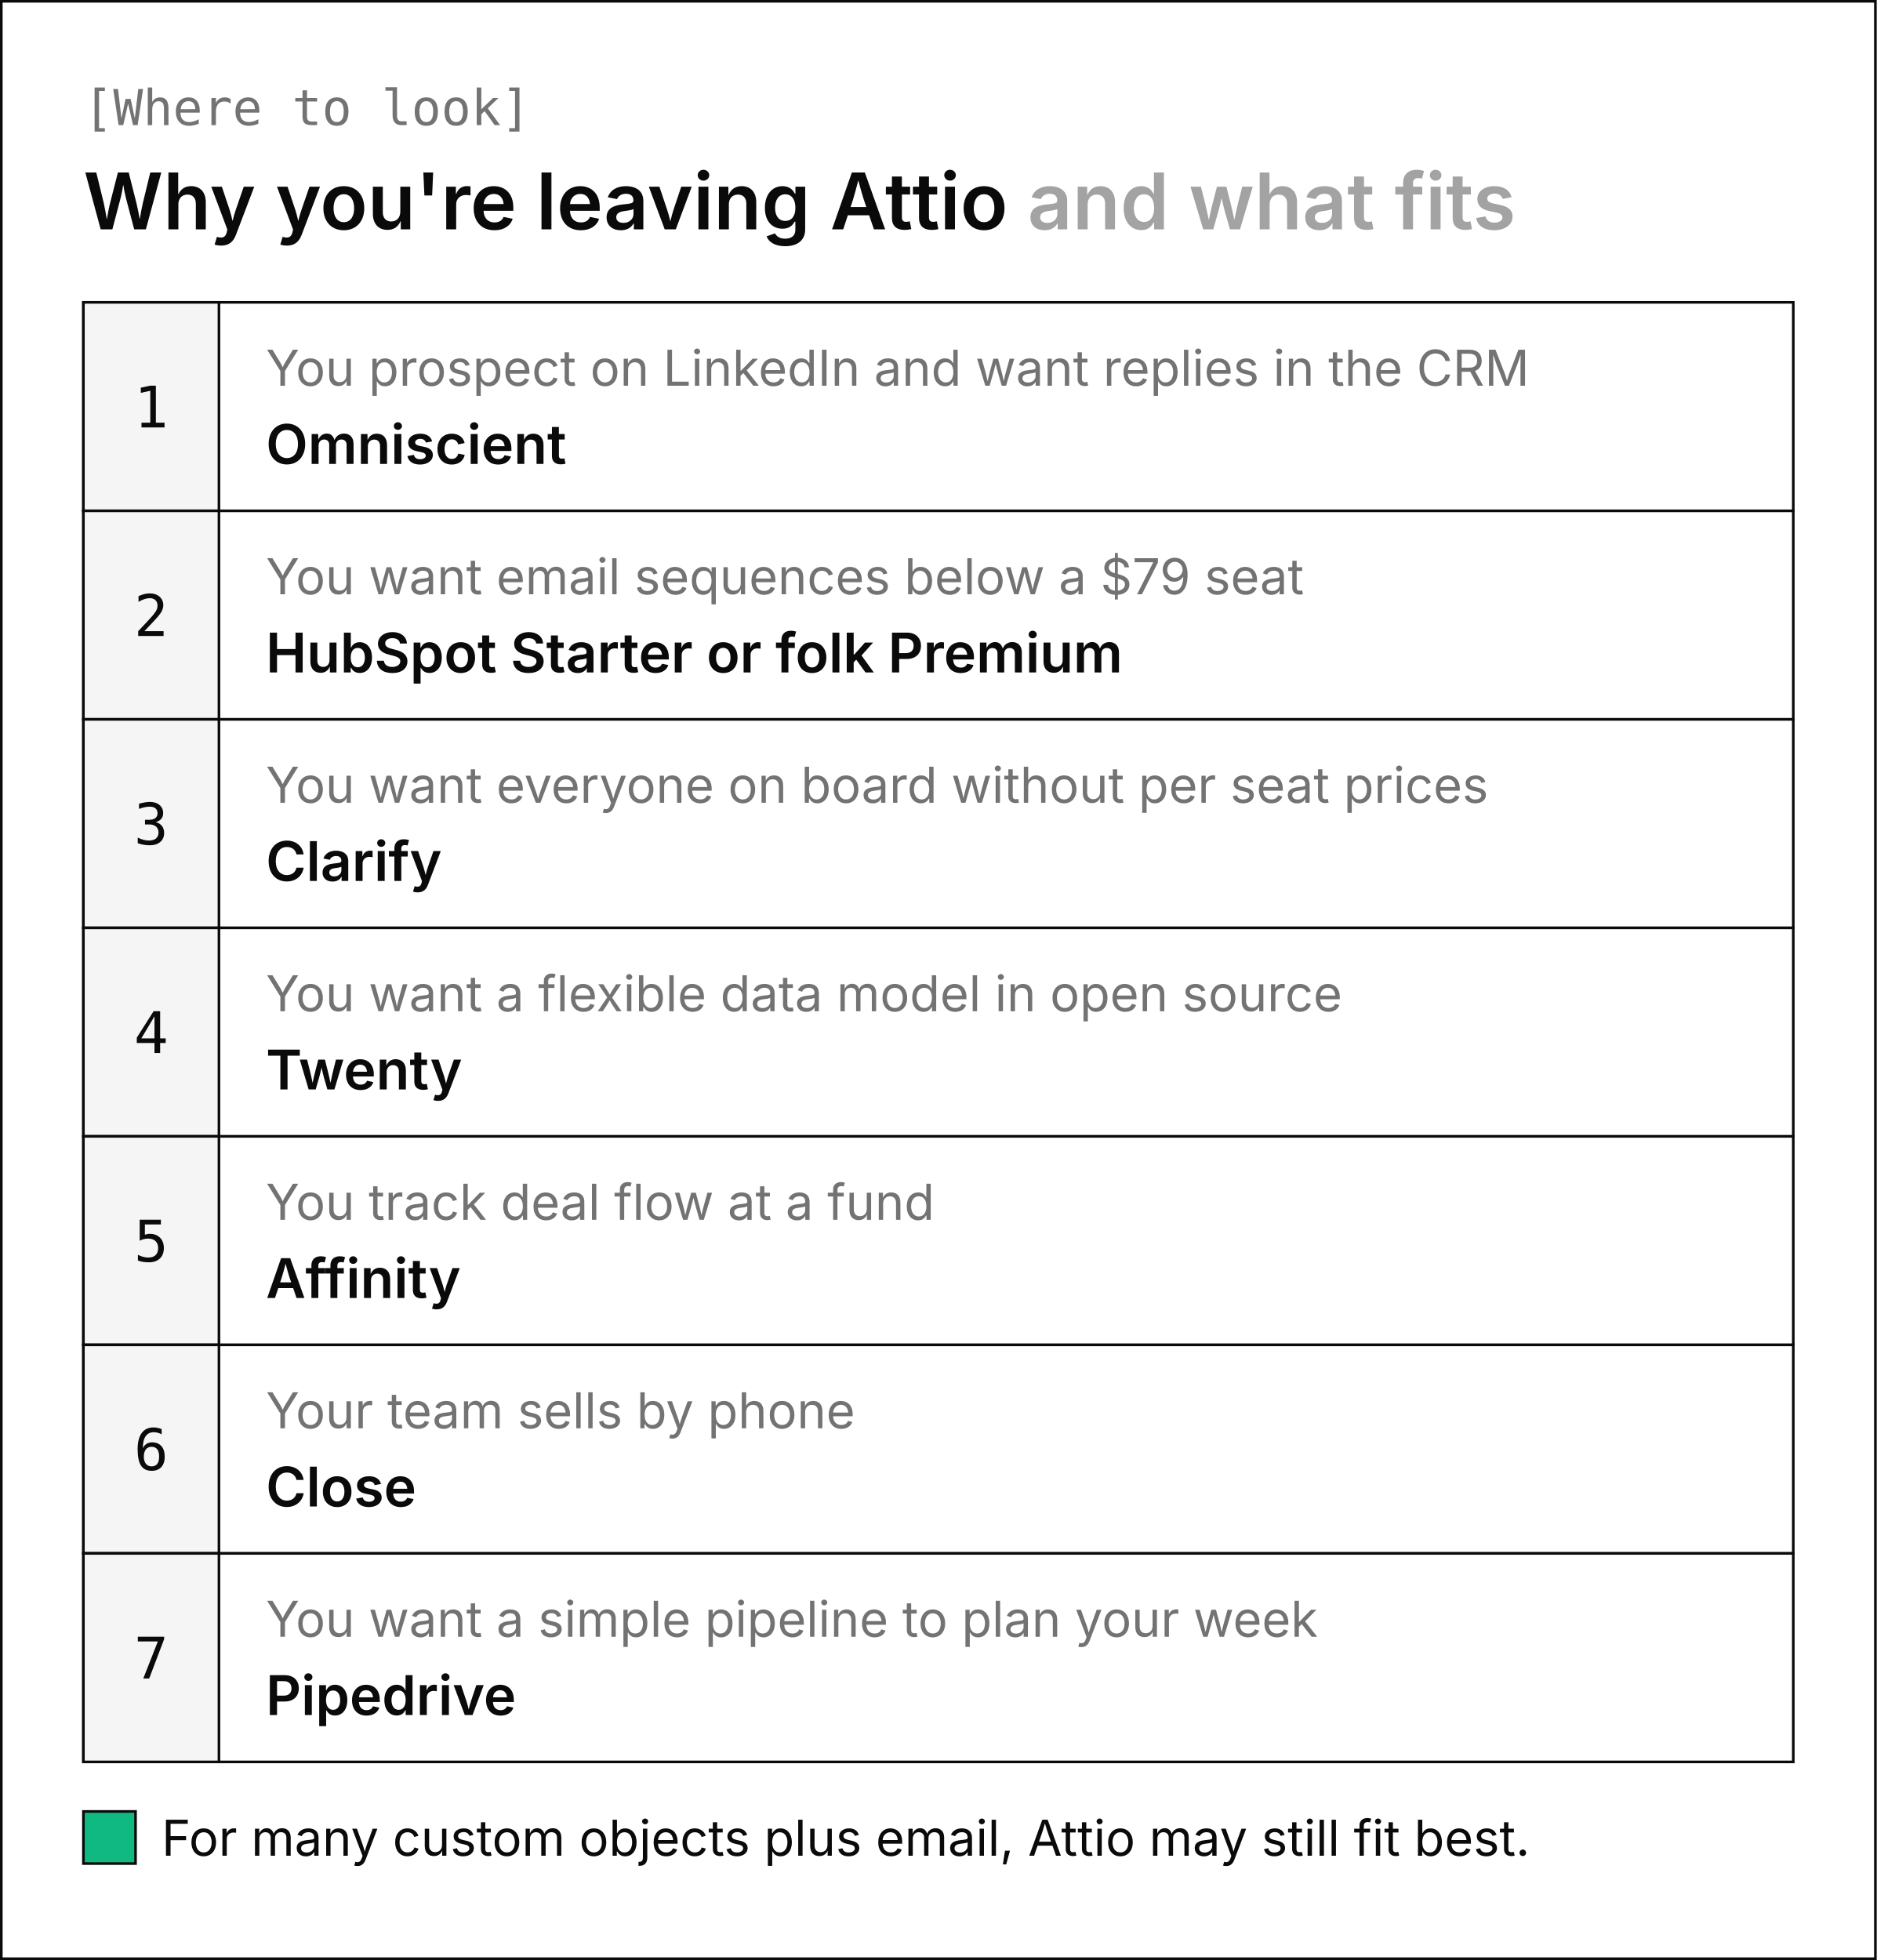
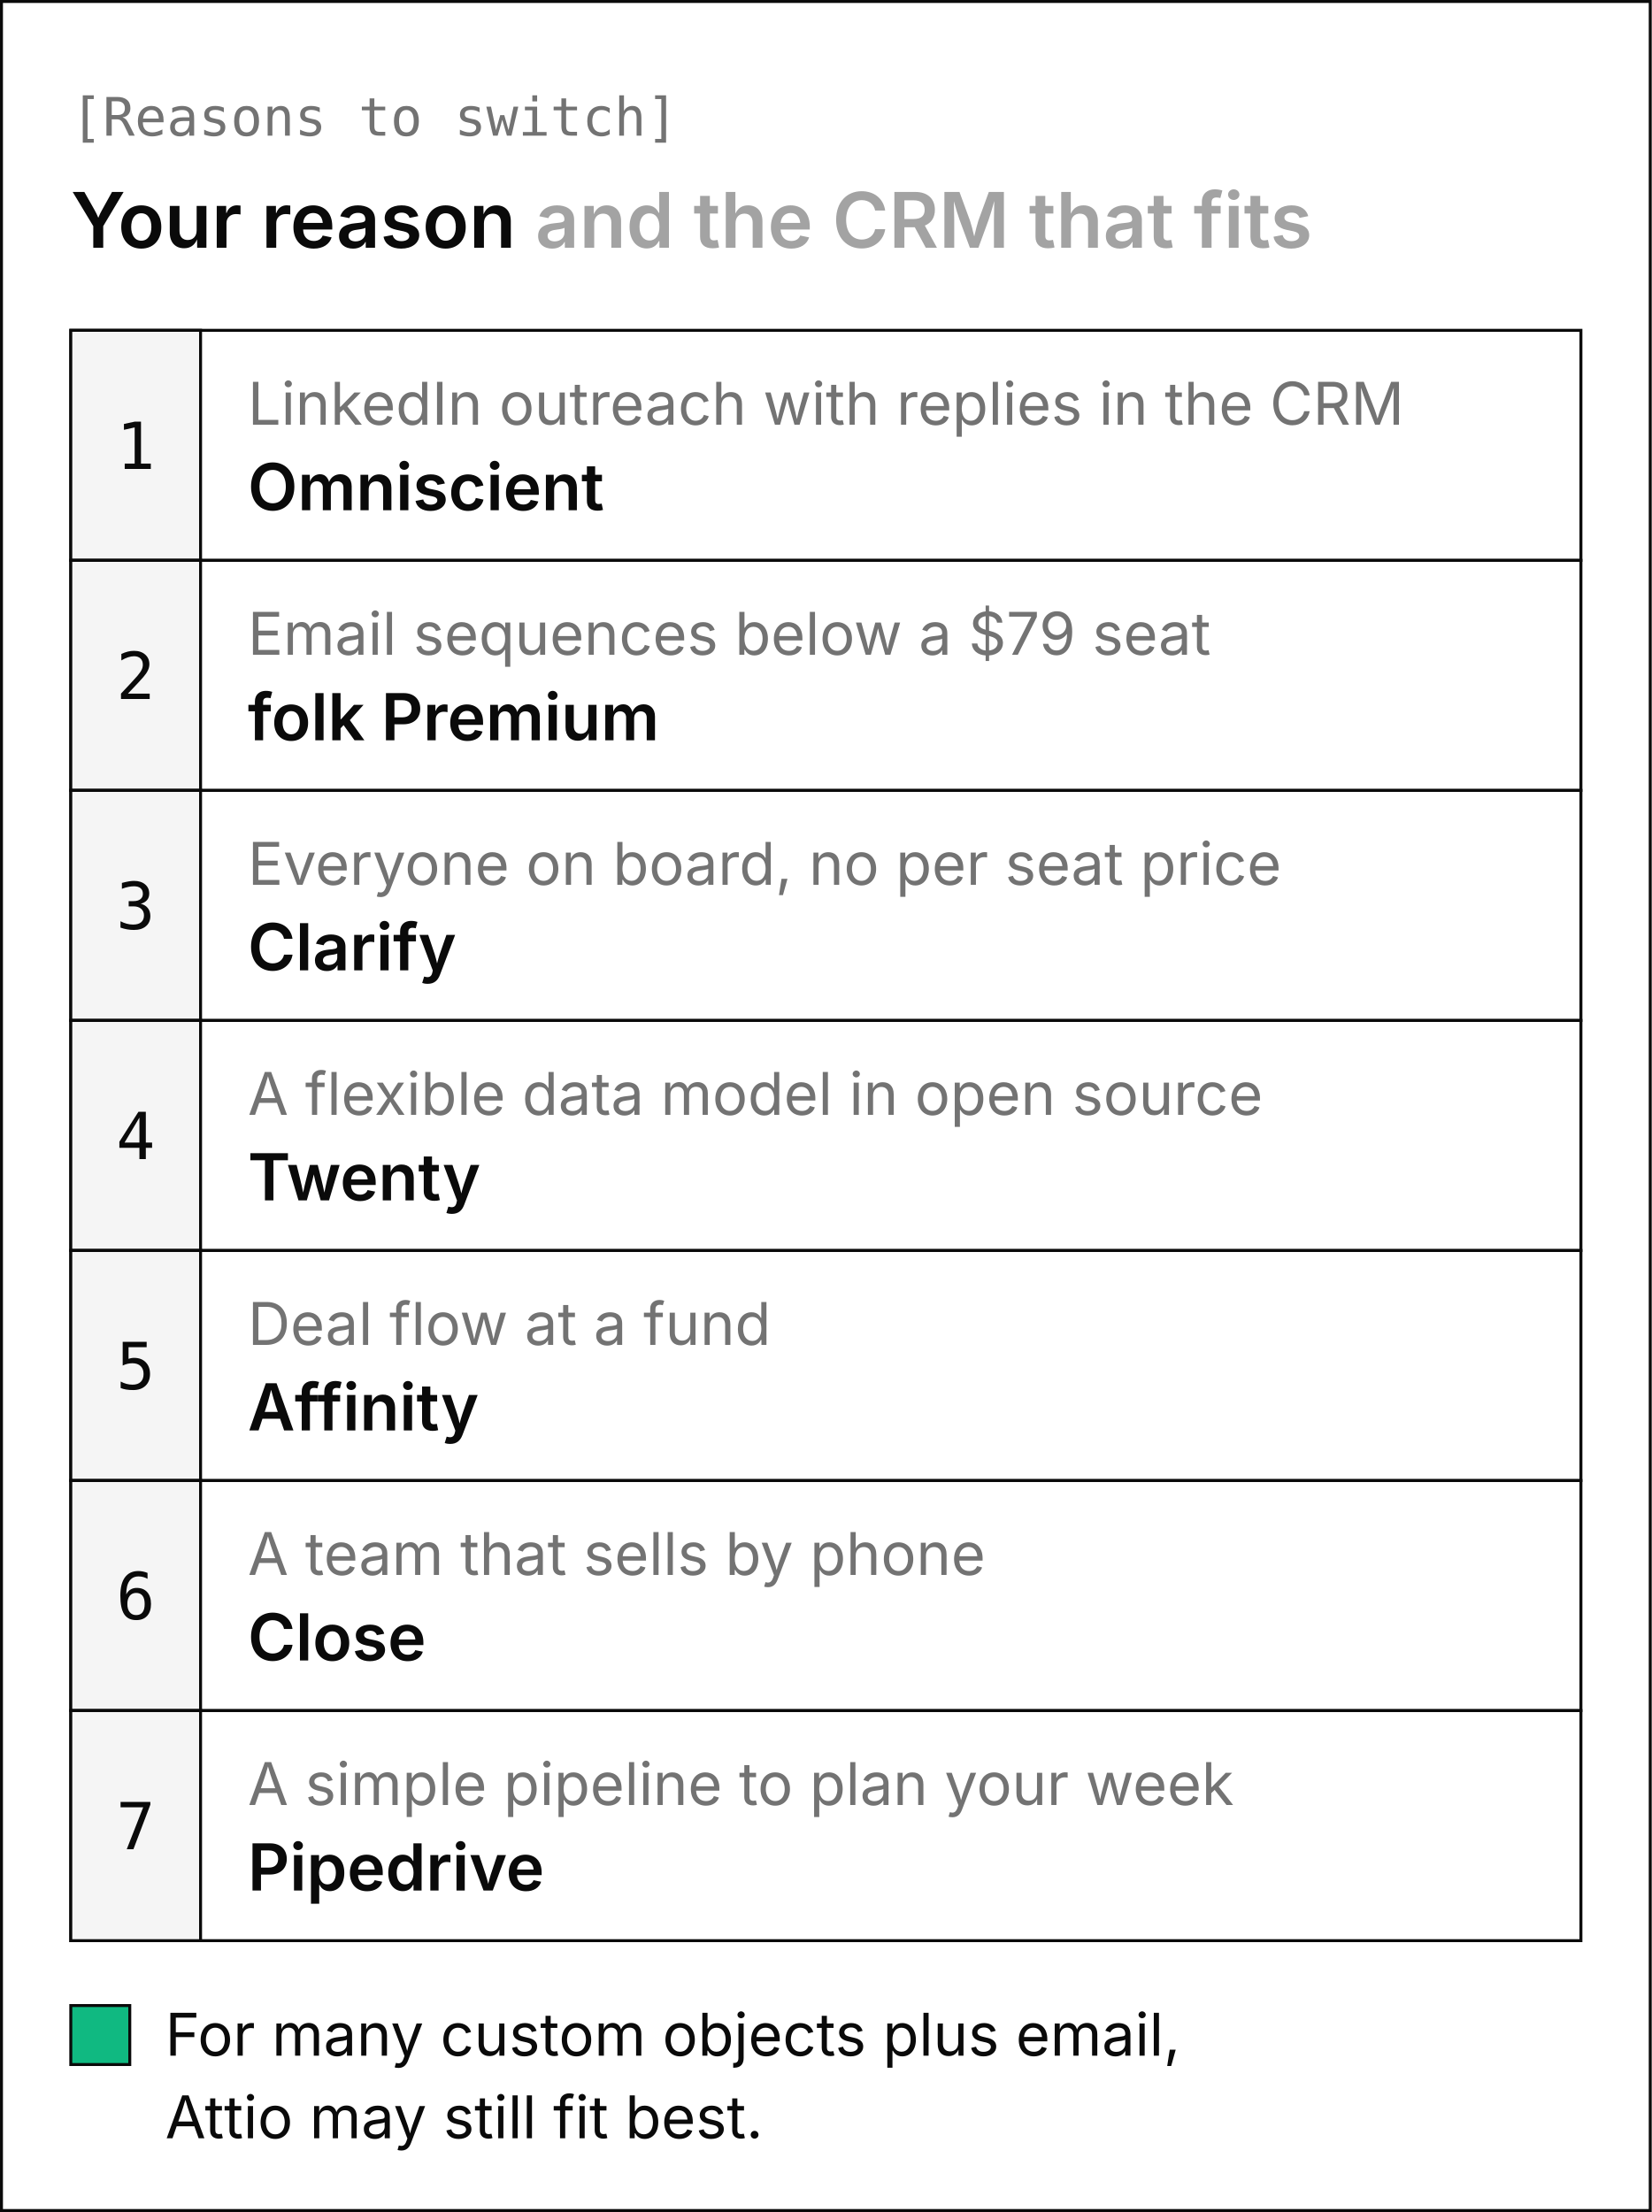
- <svg xmlns="http://www.w3.org/2000/svg" viewBox="0 0 720 752" width="720" height="752" role="img" aria-labelledby="t d" font-family="Inter, system-ui, sans-serif">
-   <rect width="720" height="752" fill="#ffffff" />
-   <rect x="0.5" y="0.5" width="719" height="751" fill="none" stroke="#0a0a0a" />
-   <text x="32" y="48" font-family="Geist Mono, ui-monospace, monospace" font-size="19" fill="#737373">[Where to look]</text>
-   <text x="32" y="88" font-size="30" font-weight="600" fill="#0a0a0a">Why you're leaving Attio <tspan fill="#a3a3a3">and what fits</tspan>
+ <svg xmlns="http://www.w3.org/2000/svg" viewBox="0 0 560 750" width="560" height="750" role="img" aria-labelledby="t d" font-family="Inter, system-ui, sans-serif">
+   <rect width="560" height="750" fill="#ffffff" />
+   <rect x="0.5" y="0.5" width="559" height="749" fill="none" stroke="#0a0a0a" />
+   <text x="24" y="46" font-family="Geist Mono, ui-monospace, monospace" font-size="18" fill="#737373">[Reasons to switch]</text>
+   <text x="24" y="84" font-size="26" font-weight="600" fill="#0a0a0a">Your reason <tspan fill="#a3a3a3">and the CRM that fits</tspan>
  </text>
-   <rect x="32" y="116" width="656" height="80" fill="#ffffff" stroke="#0a0a0a" />
-   <rect x="32" y="116" width="52" height="80" fill="#f5f5f5" stroke="#0a0a0a" />
-   <text x="58" y="164.0" text-anchor="middle" font-family="Geist Mono, ui-monospace, monospace" font-size="22" fill="#0a0a0a">1</text>
-   <text x="102" y="148" font-size="19" fill="#737373">You prospect on LinkedIn and want replies in the CRM</text>
-   <text x="102" y="178" font-size="21" font-weight="600" fill="#0a0a0a">Omniscient</text>
-   <rect x="32" y="196" width="656" height="80" fill="#ffffff" stroke="#0a0a0a" />
-   <rect x="32" y="196" width="52" height="80" fill="#f5f5f5" stroke="#0a0a0a" />
-   <text x="58" y="244.0" text-anchor="middle" font-family="Geist Mono, ui-monospace, monospace" font-size="22" fill="#0a0a0a">2</text>
-   <text x="102" y="228" font-size="19" fill="#737373">You want email sequences below a $79 seat</text>
-   <text x="102" y="258" font-size="21" font-weight="600" fill="#0a0a0a">HubSpot Starter or folk Premium</text>
-   <rect x="32" y="276" width="656" height="80" fill="#ffffff" stroke="#0a0a0a" />
-   <rect x="32" y="276" width="52" height="80" fill="#f5f5f5" stroke="#0a0a0a" />
-   <text x="58" y="324.0" text-anchor="middle" font-family="Geist Mono, ui-monospace, monospace" font-size="22" fill="#0a0a0a">3</text>
-   <text x="102" y="308" font-size="19" fill="#737373">You want everyone on board without per seat prices</text>
-   <text x="102" y="338" font-size="21" font-weight="600" fill="#0a0a0a">Clarify</text>
-   <rect x="32" y="356" width="656" height="80" fill="#ffffff" stroke="#0a0a0a" />
-   <rect x="32" y="356" width="52" height="80" fill="#f5f5f5" stroke="#0a0a0a" />
-   <text x="58" y="404.0" text-anchor="middle" font-family="Geist Mono, ui-monospace, monospace" font-size="22" fill="#0a0a0a">4</text>
-   <text x="102" y="388" font-size="19" fill="#737373">You want a flexible data model in open source</text>
-   <text x="102" y="418" font-size="21" font-weight="600" fill="#0a0a0a">Twenty</text>
-   <rect x="32" y="436" width="656" height="80" fill="#ffffff" stroke="#0a0a0a" />
-   <rect x="32" y="436" width="52" height="80" fill="#f5f5f5" stroke="#0a0a0a" />
-   <text x="58" y="484.0" text-anchor="middle" font-family="Geist Mono, ui-monospace, monospace" font-size="22" fill="#0a0a0a">5</text>
-   <text x="102" y="468" font-size="19" fill="#737373">You track deal flow at a fund</text>
-   <text x="102" y="498" font-size="21" font-weight="600" fill="#0a0a0a">Affinity</text>
-   <rect x="32" y="516" width="656" height="80" fill="#ffffff" stroke="#0a0a0a" />
-   <rect x="32" y="516" width="52" height="80" fill="#f5f5f5" stroke="#0a0a0a" />
-   <text x="58" y="564.0" text-anchor="middle" font-family="Geist Mono, ui-monospace, monospace" font-size="22" fill="#0a0a0a">6</text>
-   <text x="102" y="548" font-size="19" fill="#737373">Your team sells by phone</text>
-   <text x="102" y="578" font-size="21" font-weight="600" fill="#0a0a0a">Close</text>
-   <rect x="32" y="596" width="656" height="80" fill="#ffffff" stroke="#0a0a0a" />
-   <rect x="32" y="596" width="52" height="80" fill="#f5f5f5" stroke="#0a0a0a" />
-   <text x="58" y="644.0" text-anchor="middle" font-family="Geist Mono, ui-monospace, monospace" font-size="22" fill="#0a0a0a">7</text>
-   <text x="102" y="628" font-size="19" fill="#737373">You want a simple pipeline to plan your week</text>
-   <text x="102" y="658" font-size="21" font-weight="600" fill="#0a0a0a">Pipedrive</text>
-   <rect x="32" y="695" width="20" height="20" fill="#10b981" stroke="#0a0a0a" />
-   <text x="62" y="712" font-size="19" fill="#0a0a0a">For many custom objects plus email, Attio may still fit best.</text>
+   <rect x="24" y="112" width="512" height="78" fill="#ffffff" stroke="#0a0a0a" />
+   <rect x="24" y="112" width="44" height="78" fill="#f5f5f5" stroke="#0a0a0a" />
+   <text x="46" y="159" text-anchor="middle" font-family="Geist Mono, ui-monospace, monospace" font-size="22" fill="#0a0a0a">1</text>
+   <text x="84" y="144" font-size="20" fill="#737373">LinkedIn outreach with replies in the CRM</text>
+   <text x="84" y="173" font-size="22" font-weight="600" fill="#0a0a0a">Omniscient</text>
+   <rect x="24" y="190" width="512" height="78" fill="#ffffff" stroke="#0a0a0a" />
+   <rect x="24" y="190" width="44" height="78" fill="#f5f5f5" stroke="#0a0a0a" />
+   <text x="46" y="237" text-anchor="middle" font-family="Geist Mono, ui-monospace, monospace" font-size="22" fill="#0a0a0a">2</text>
+   <text x="84" y="222" font-size="20" fill="#737373">Email sequences below a $79 seat</text>
+   <text x="84" y="251" font-size="22" font-weight="600" fill="#0a0a0a">folk Premium</text>
+   <rect x="24" y="268" width="512" height="78" fill="#ffffff" stroke="#0a0a0a" />
+   <rect x="24" y="268" width="44" height="78" fill="#f5f5f5" stroke="#0a0a0a" />
+   <text x="46" y="315" text-anchor="middle" font-family="Geist Mono, ui-monospace, monospace" font-size="22" fill="#0a0a0a">3</text>
+   <text x="84" y="300" font-size="20" fill="#737373">Everyone on board, no per seat price</text>
+   <text x="84" y="329" font-size="22" font-weight="600" fill="#0a0a0a">Clarify</text>
+   <rect x="24" y="346" width="512" height="78" fill="#ffffff" stroke="#0a0a0a" />
+   <rect x="24" y="346" width="44" height="78" fill="#f5f5f5" stroke="#0a0a0a" />
+   <text x="46" y="393" text-anchor="middle" font-family="Geist Mono, ui-monospace, monospace" font-size="22" fill="#0a0a0a">4</text>
+   <text x="84" y="378" font-size="20" fill="#737373">A flexible data model in open source</text>
+   <text x="84" y="407" font-size="22" font-weight="600" fill="#0a0a0a">Twenty</text>
+   <rect x="24" y="424" width="512" height="78" fill="#ffffff" stroke="#0a0a0a" />
+   <rect x="24" y="424" width="44" height="78" fill="#f5f5f5" stroke="#0a0a0a" />
+   <text x="46" y="471" text-anchor="middle" font-family="Geist Mono, ui-monospace, monospace" font-size="22" fill="#0a0a0a">5</text>
+   <text x="84" y="456" font-size="20" fill="#737373">Deal flow at a fund</text>
+   <text x="84" y="485" font-size="22" font-weight="600" fill="#0a0a0a">Affinity</text>
+   <rect x="24" y="502" width="512" height="78" fill="#ffffff" stroke="#0a0a0a" />
+   <rect x="24" y="502" width="44" height="78" fill="#f5f5f5" stroke="#0a0a0a" />
+   <text x="46" y="549" text-anchor="middle" font-family="Geist Mono, ui-monospace, monospace" font-size="22" fill="#0a0a0a">6</text>
+   <text x="84" y="534" font-size="20" fill="#737373">A team that sells by phone</text>
+   <text x="84" y="563" font-size="22" font-weight="600" fill="#0a0a0a">Close</text>
+   <rect x="24" y="580" width="512" height="78" fill="#ffffff" stroke="#0a0a0a" />
+   <rect x="24" y="580" width="44" height="78" fill="#f5f5f5" stroke="#0a0a0a" />
+   <text x="46" y="627" text-anchor="middle" font-family="Geist Mono, ui-monospace, monospace" font-size="22" fill="#0a0a0a">7</text>
+   <text x="84" y="612" font-size="20" fill="#737373">A simple pipeline to plan your week</text>
+   <text x="84" y="641" font-size="22" font-weight="600" fill="#0a0a0a">Pipedrive</text>
+   <rect x="24" y="680" width="20" height="20" fill="#10b981" stroke="#0a0a0a" />
+   <text x="56" y="697" font-size="20" fill="#0a0a0a">For many custom objects plus email,</text>
+   <text x="56" y="725" font-size="20" fill="#0a0a0a">Attio may still fit best.</text>
</svg>
